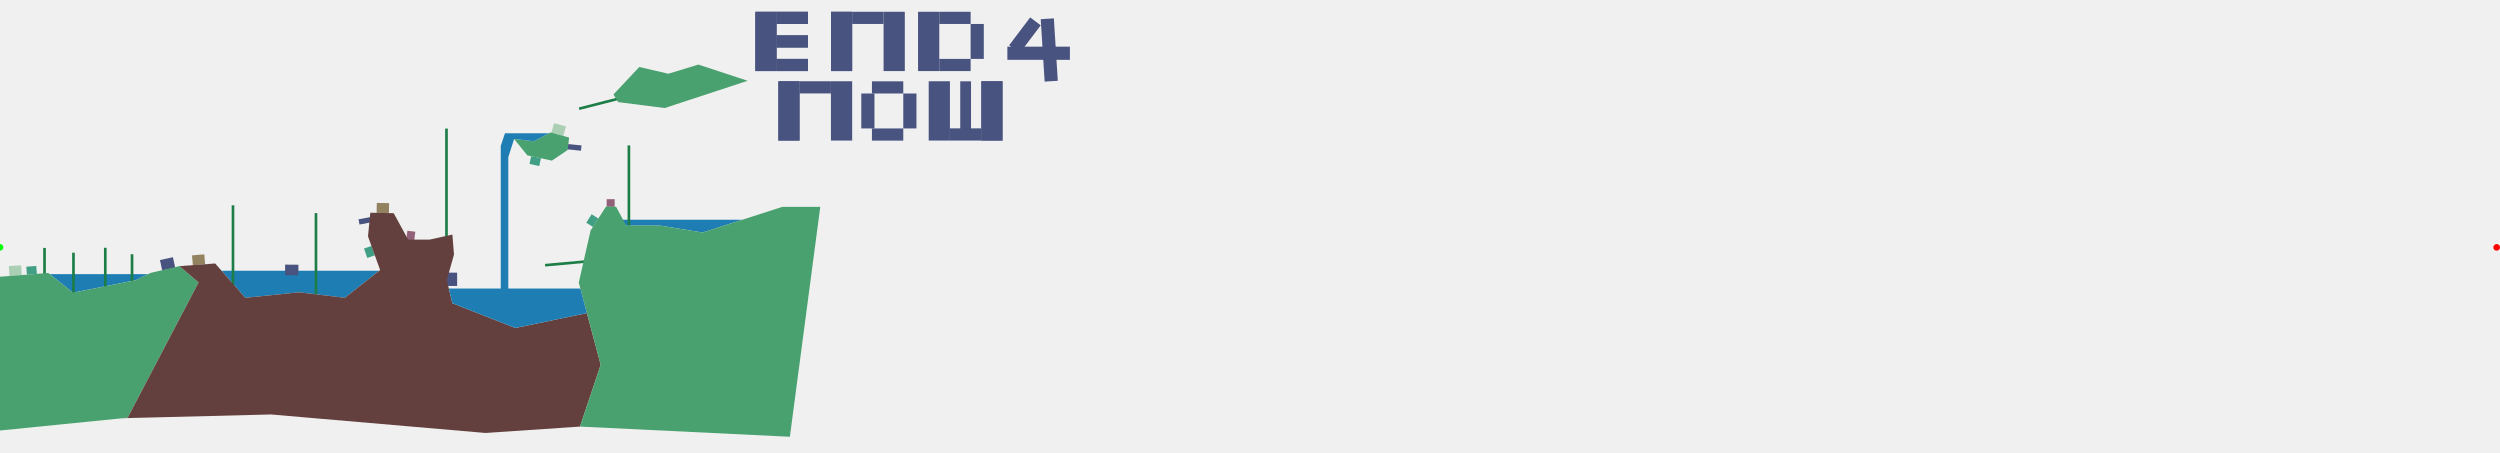
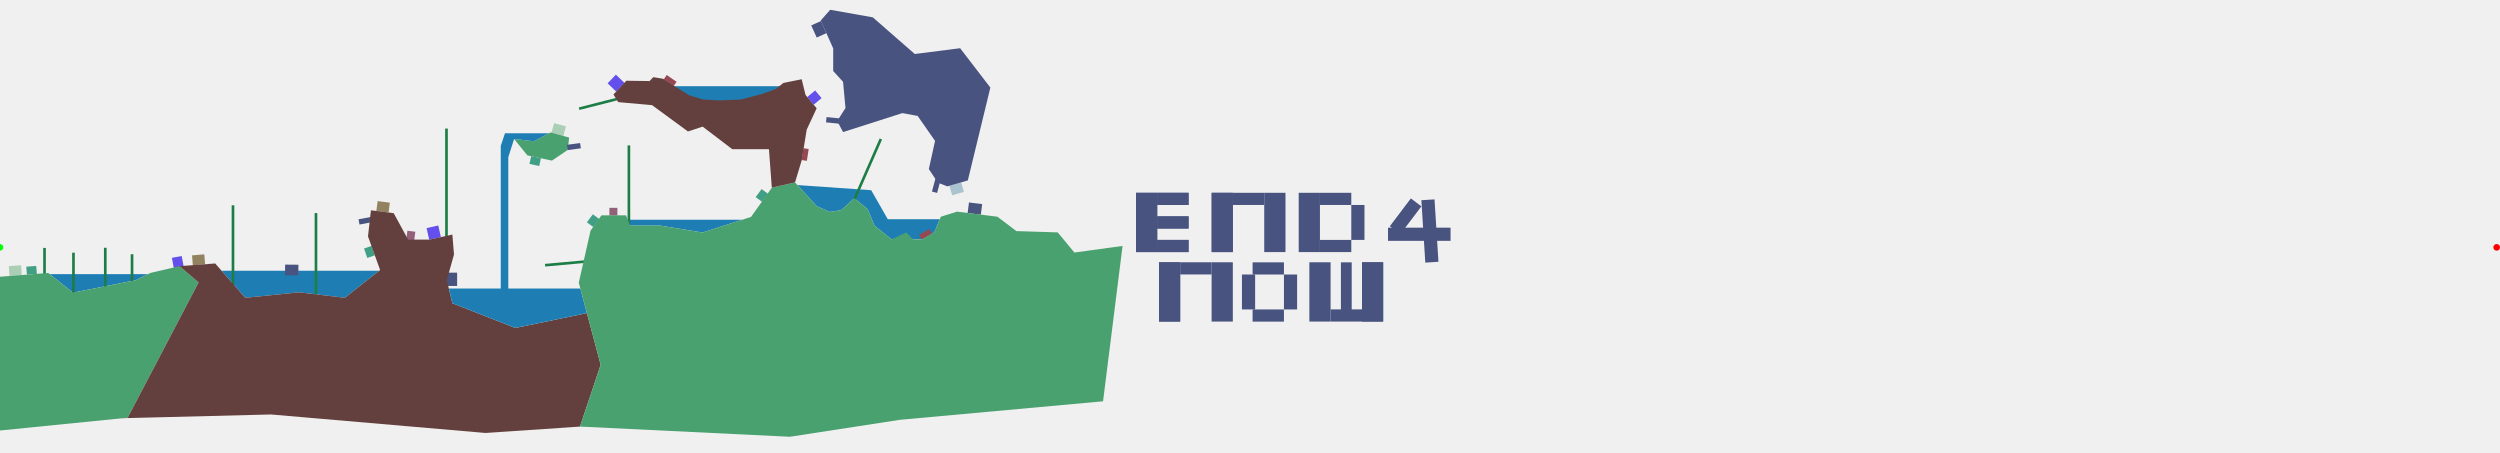
<svg xmlns="http://www.w3.org/2000/svg" width="37566" height="6806" viewBox="0 0 37566 6806" fill="none">
  <g clip-path="url(#clip0_2233_421)">
    <rect x="132.723" y="3998.36" width="185" height="150" transform="rotate(-3.79608 132.723 3998.36)" fill="#AACFB5" />
+     <path d="M13091 2858L13340 3293.5H14122L14039 3492L13853.5 3597.5H13720L13607 3535L13398.5 3597.5L13140.5 3391L13037 3142L12835 2977L12746 3063.5L12640 3157.5L12469.5 3184.5L12272.5 3098.5L11982.7 2780.7L13091 2858Z" fill="#1E7EB4" />
    <rect x="394.879" y="4007.71" width="150" height="120" transform="rotate(-4.53737 394.879 4007.71)" fill="#409F84" />
    <rect x="5518.78" y="3875.87" width="150" height="120" transform="rotate(-108.977 5518.78 3875.87)" fill="#409F84" />
    <rect x="8102.54" y="2495.29" width="150" height="120" transform="rotate(-167.659 8102.54 2495.29)" fill="#409F84" />
-     <rect x="8809.41" y="3346.07" width="150" height="120" transform="rotate(-57.6187 8809.41 3346.07)" fill="#409F84" />
+     <rect x="8819" y="3340.74" width="150" height="120" transform="rotate(-53.6006 8819 3340.74)" fill="#409F84" />
+     <rect x="11355" y="2961.74" width="150" height="120" transform="rotate(-53.6006 11355 2961.74)" fill="#409F84" />
    <path d="M2038 4210.5L1096.5 4397.5L747.082 4119H2224.76L2038 4210.5Z" fill="#1E7EB4" />
    <path d="M5181.5 4475L4491 4392.5H4491L3685.5 4475L3685.49 4474.99L3328.73 4067.71H5699.03L5181.5 4475Z" fill="#1E7EB4" />
    <rect x="8325.93" y="1850.33" width="185" height="150" transform="rotate(15.3462 8325.93 1850.33)" fill="#AACFB5" />
    <circle cx="37516" cy="3717" r="50" fill="#FF0000" />
    <circle cy="3717" r="50" fill="#00FF00" />
    <path d="M10556.5 3494L9917 3389.5H9408L9308.81 3302H11153.3L10556.5 3494Z" fill="#1E7EB4" />
+     <path d="M11813.6 1467.98L11331.7 1623L10692.2 1518.5H10247.1L10084 1295H11901L11813.6 1467.98Z" fill="#1E7EB4" />
    <path d="M7924.5 2335L8293 2413.5L8530.5 2253.5L8552 2067L8273 1990L8022.5 2122.5L7725 2088.5L7924.5 2335Z" fill="#49A16F" />
    <rect x="649" y="3725" width="40" height="404" fill="#1C7D46" />
    <rect x="1084" y="3797" width="40" height="606" fill="#1C7D46" />
    <rect x="6689" y="1932" width="40" height="1617" fill="#1C7D46" />
    <rect x="9430" y="2185" width="40" height="1205" fill="#1C7D46" />
+     <rect x="13217.6" y="2081" width="40" height="998.181" transform="rotate(23.6635 13217.6 2081)" fill="#1C7D46" />
    <rect x="8706.88" y="1652.51" width="40" height="601.448" transform="rotate(-104.292 8706.88 1652.51)" fill="#1C7D46" />
    <rect x="8192.61" y="4005.06" width="40" height="601.448" transform="rotate(-95.1727 8192.61 4005.06)" fill="#1C7D46" />
    <rect x="1562" y="3723" width="40" height="600" fill="#1C7D46" />
    <rect x="1964" y="3820" width="40" height="406" fill="#1C7D46" />
-     <path d="M11350 177H11669V1068H11350V177Z" fill="#495380" />
-     <path d="M12487 177H12805V1068H12487V177Z" fill="#495380" />
-     <path d="M13277 177H13596V1068H13277V177Z" fill="#495380" />
-     <path d="M13795 177H14114V1068H13795V177Z" fill="#495380" />
-     <path d="M12140 177V360L11669 360V177H12140Z" fill="#495380" />
-     <path d="M13277 177V360L12805 360V177H13277Z" fill="#495380" />
-     <path d="M14585 885V1068H14114V885H14585Z" fill="#495380" />
-     <path d="M14783 885H14585V360L14783 360V885Z" fill="#495380" />
-     <path d="M15321.7 799.6L15163.7 680.198L15480.3 261.4L15638.3 380.802L15321.7 799.6Z" fill="#495380" />
-     <path d="M15894.8 1213.81L15697.2 1226.27L15638 288.466L15835.6 276.001L15894.8 1213.81Z" fill="#495380" />
-     <path d="M15137 899V701H16076.7V899H15137Z" fill="#495380" />
-     <path d="M14585 177V360L14114 360V177H14585Z" fill="#495380" />
-     <path d="M13573 1930V2113H13102V1930H13573Z" fill="#495380" />
-     <path d="M13771 1930H13573V1405H13771V1930Z" fill="#495380" />
-     <path d="M13140 1930H12942V1405H13140V1930Z" fill="#495380" />
-     <path d="M13573 1222V1405H13102V1222H13573Z" fill="#495380" />
-     <path d="M12140 531V714H11669V531L12140 531Z" fill="#495380" />
-     <path d="M12140 885V1068H11668V885H12140Z" fill="#495380" />
-     <path d="M11350 177H11669V1068H11350V177Z" fill="#495380" />
-     <path d="M12487 177H12805V1068H12487V177Z" fill="#495380" />
-     <path d="M11696 1221H12014V2112H11696V1221Z" fill="#495380" />
-     <path d="M12486 1221H12805V2112H12486V1221Z" fill="#495380" />
-     <path d="M12486 1221V1404H12014V1221H12486Z" fill="#495380" />
-     <path d="M11696 1221H12014V2112H11696V1221Z" fill="#495380" />
-     <path d="M15064 2112H14746V1221H15064V2112Z" fill="#495380" />
-     <path d="M14274 2112H13955V1221H14274V2112Z" fill="#495380" />
-     <path d="M14274 2112V1929H14746V2112H14274Z" fill="#495380" />
-     <path d="M15064 2112H14746V1221H15064V2112Z" fill="#495380" />
-     <path d="M14591 1959H14429V1222H14591V1959Z" fill="#495380" />
-     <path d="M12140 177V360L11669 360V177H12140Z" fill="#495380" />
-     <path d="M12140 531V714H11669V531L12140 531Z" fill="#495380" />
-     <path d="M12140 885V1068H11668V885H12140Z" fill="#495380" />
-     <rect x="2403.22" y="3907.41" width="200" height="160" transform="rotate(-12.271 2403.22 3907.41)" fill="#495380" />
+     <path d="M17070 2897H17389V3788H17070V2897Z" fill="#495380" />
+     <path d="M18207 2897H18525V3788H18207V2897Z" fill="#495380" />
+     <path d="M18997 2897H19316V3788H18997V2897Z" fill="#495380" />
+     <path d="M19515 2897H19834V3788H19515V2897Z" fill="#495380" />
+     <path d="M17860 2897V3080L17389 3080V2897H17860Z" fill="#495380" />
+     <path d="M18997 2897V3080L18525 3080V2897H18997Z" fill="#495380" />
+     <path d="M20305 3605V3788H19834V3605H20305Z" fill="#495380" />
+     <path d="M20503 3605H20305V3080L20503 3080V3605Z" fill="#495380" />
+     <path d="M21041.7 3519.6L20883.7 3400.2L21200.3 2981.4L21358.3 3100.8L21041.7 3519.6Z" fill="#495380" />
+     <path d="M21614.8 3933.81L21417.2 3946.27L21358 3008.47L21555.6 2996L21614.8 3933.81Z" fill="#495380" />
+     <path d="M20857 3619V3421H21796.7V3619H20857Z" fill="#495380" />
+     <path d="M20305 2897V3080L19834 3080V2897H20305Z" fill="#495380" />
+     <path d="M19293 4650V4833H18822V4650H19293Z" fill="#495380" />
+     <path d="M19491 4650H19293V4125H19491V4650Z" fill="#495380" />
+     <path d="M18860 4650H18662V4125H18860V4650Z" fill="#495380" />
+     <path d="M19293 3942V4125H18822V3942H19293Z" fill="#495380" />
+     <path d="M17860 3251V3434H17389V3251L17860 3251Z" fill="#495380" />
+     <path d="M17860 3605V3788H17388V3605H17860Z" fill="#495380" />
+     <path d="M17070 2897H17389V3788H17070V2897Z" fill="#495380" />
+     <path d="M18207 2897H18525V3788H18207V2897Z" fill="#495380" />
+     <path d="M17416 3941H17734V4832H17416V3941Z" fill="#495380" />
+     <path d="M18206 3941H18525V4832H18206V3941Z" fill="#495380" />
+     <path d="M18206 3941V4124H17734V3941H18206Z" fill="#495380" />
+     <path d="M17416 3941H17734V4832H17416V3941Z" fill="#495380" />
+     <path d="M20784 4832H20466V3941H20784V4832Z" fill="#495380" />
+     <path d="M19994 4832H19675V3941H19994V4832Z" fill="#495380" />
+     <path d="M19994 4832V4649H20466V4832H19994Z" fill="#495380" />
+     <path d="M20784 4832H20466V3941H20784V4832Z" fill="#495380" />
+     <path d="M20311 4679H20149V3942H20311V4679Z" fill="#495380" />
+     <path d="M17860 2897V3080L17389 3080V2897H17860Z" fill="#495380" />
+     <path d="M17860 3251V3434H17389V3251L17860 3251Z" fill="#495380" />
+     <path d="M17860 3605V3788H17388V3605H17860Z" fill="#495380" />
+     <rect x="2582.93" y="3874.08" width="150" height="155" transform="rotate(-10.4621 2582.93 3874.08)" fill="#624FEC" />
+     <rect x="12248.8" y="1359.03" width="150" height="155" transform="rotate(50.0179 12248.8 1359.03)" fill="#624FEC" />
+     <rect x="9130" y="1251.98" width="180" height="180" transform="rotate(-46.2295 9130 1251.98)" fill="#624FEC" />
+     <rect x="10018.4" y="1127" width="180" height="80" transform="rotate(34.535 10018.4 1127)" fill="#964952" />
+     <rect x="12151.8" y="2239" width="180" height="80" transform="rotate(98.8744 12151.8 2239)" fill="#964952" />
+     <rect x="13808" y="3530.69" width="180" height="80" transform="rotate(-29.8868 13808 3530.69)" fill="#964952" />
+     <rect x="6409.95" y="3427.58" width="180" height="180" transform="rotate(-12.7209 6409.95 3427.58)" fill="#624FEC" />
    <rect x="2885.33" y="3837.18" width="185" height="150" transform="rotate(-4.79602 2885.33 3837.18)" fill="#938260" />
-     <rect x="5661.78" y="3049" width="185" height="150" transform="rotate(1.06201 5661.78 3049)" fill="#938260" />
+     <rect x="5674.11" y="3022" width="185" height="150" transform="rotate(7.31756 5674.11 3022)" fill="#938260" />
    <rect x="5401.95" y="3373.97" width="80" height="200" transform="rotate(-100.771 5401.95 3373.97)" fill="#495380" />
-     <rect x="8738" y="2185.03" width="80" height="200" transform="rotate(95.7467 8738 2185.03)" fill="#495380" />
+     <rect x="8717.15" y="2149" width="80" height="200" transform="rotate(82.1992 8717.15 2149)" fill="#495380" />
+     <rect x="12412" y="1838.59" width="80" height="200" transform="rotate(-84.1644 12412 1838.59)" fill="#495380" />
+     <rect x="14081.3" y="2898.89" width="80" height="200" transform="rotate(-165 14081.3 2898.89)" fill="#495380" />
    <rect x="6121.73" y="3467" width="120" height="150" transform="rotate(7.17183 6121.73 3467)" fill="#93607A" />
-     <rect x="9116" y="2993" width="120" height="115" fill="#93607A" />
-     <path d="M9606 1006.5L9218 1419.71L9289.52 1534.59L9987.5 1623.5L11234.5 1214L10494 970L10043 1108L9606 1006.5Z" fill="#49A16F" />
+     <rect x="9157" y="3123" width="120" height="115" fill="#93607A" />
    <path d="M2696.5 3999L2261.5 4101L2038 4210.5L1096.5 4397.5L724.5 4101L0 4158.5V6469L1918.5 6276.5L2984 4244L2696.5 3999Z" fill="#49A16F" />
    <rect x="3481" y="3085" width="40" height="1205" fill="#1C7D46" />
    <rect x="4728" y="3202" width="40" height="1222" fill="#1C7D46" />
    <rect x="4284.5" y="3976" width="200" height="160" transform="rotate(0.535988 4284.5 3976)" fill="#495380" />
    <rect x="6869" y="4097" width="200" height="160" transform="rotate(90 6869 4097)" fill="#495380" />
-     <path d="M5916 3203.5L6132.5 3600.5H6455L6797.5 3524.5L6822 3824.5L6714 4208.5L6797.5 4556.5L7743.5 4928L8818.89 4704.69L9026 5481.5L8715 6410L7296 6506L4072 6228L1843.91 6283.98L1918.5 6276.5L2984 4244L2696.5 3999L3233.5 3959L3685.5 4475L4491 4392.5L5181.5 4475L5712 4057.5L5529.5 3552L5564.5 3196.5L5916 3203.5Z" fill="#63403D" />
-     <path d="M12325.9 3108L11869 6563L8715 6410L9026 5481.5L8697 4247.5L8874 3464.75L9104.5 3106H9258L9408 3389.5H9917L10556.5 3494L11756.4 3108H12325.9Z" fill="#49A16F" />
+     <rect x="12272.1" y="564.037" width="200" height="160" transform="rotate(-114.223 12272.1 564.037)" fill="#495380" />
+     <rect x="14560.2" y="3042" width="200" height="160" transform="rotate(7.27008 14560.2 3042)" fill="#495380" />
+     <path d="M5916 3203.5L6132.5 3600.5H6455L6797.5 3524.5L6822 3824.5L6714 4208.5L6797.5 4556.5L7743.5 4928L8818.89 4704.69L9026 5481.5L8715 6410L7296 6506L4072 6228L1843.91 6283.98L1918.5 6276.5L2984 4244L2696.5 3999L3233.5 3959L3685.5 4475L4491 4392.5L5181.5 4475L5712 4057.5L5529.5 3552L5574 3160L5916 3203.5Z" fill="#63403D" />
    <path d="M8022.5 2122.5L7725 2088.5L7638.07 2361.5L7638.05 4335.5H8720.46L8818.89 4704.69L7743.5 4928L6797.5 4556.5L6744.47 4335.5H7524.5L7524.51 2192.37L7587.5 2003H8248.42L8022.5 2122.5Z" fill="#1E7EB4" />
+     <path d="M11946.5 2741L12272.5 3098.5L12469.5 3184.5L12640 3157.5L12746 3063.5L12835 2977L13037 3142L13140.5 3391L13398.5 3597.5L13617.5 3492L13720 3597.5H13853.5L14039 3492L14137.5 3256.5L14380 3180L14987.5 3256.5L15273 3472.5L15894 3492L16144 3794.5L16868 3695.5L16575 6030L13524.5 6308L11869 6563L8715 6410L9026 5481.5L8697 4247.5L8874 3464.75L9037.5 3236H9407L9468.5 3389.5H9917L10556.5 3494L11285.5 3259L11598.5 2819.5L11946.5 2741Z" fill="#49A16F" />
+     <path d="M9965 1183.5L10124 1289L10356.5 1432L10558.5 1494L10811.5 1509L11139.5 1494L11457.5 1409.5L11656.5 1337.5L11771 1246.5L12046.5 1190.71L12104 1426L12271.5 1627.5L12122.2 1947.6L12046.5 2410L11946.5 2741L11598.5 2819.5L11597.5 2820.89L11554.5 2242H11003.5L10558.5 1903L10337.5 1975.5L9799 1580.5L9289.52 1534.59L9218 1419.7L9412 1213.1L9760.5 1218L9816.5 1159.5L9965 1183.5Z" fill="#63403D" />
+     <rect x="14484.8" y="2882.93" width="185" height="150" transform="rotate(163.642 14484.8 2882.93)" fill="#AAC4CF" />
+     <path d="M12668 1229L12704.5 1623L12580.5 1818L12668 1984.5L13559.5 1699.5L13789 1742L14050.5 2117.5L13957 2540.5L14093 2745L14234 2800.5L14543 2711.38L14881.5 1316L14427 724.5L13745.5 811.5L13115 260.5L12474.5 147L12332.5 308.5L12520 727.5V1067L12668 1229Z" fill="#495380" />
  </g>
  <defs>
    <clipPath id="clip0_2233_421">
      <rect width="37566" height="6806" fill="white" />
    </clipPath>
  </defs>
</svg>
